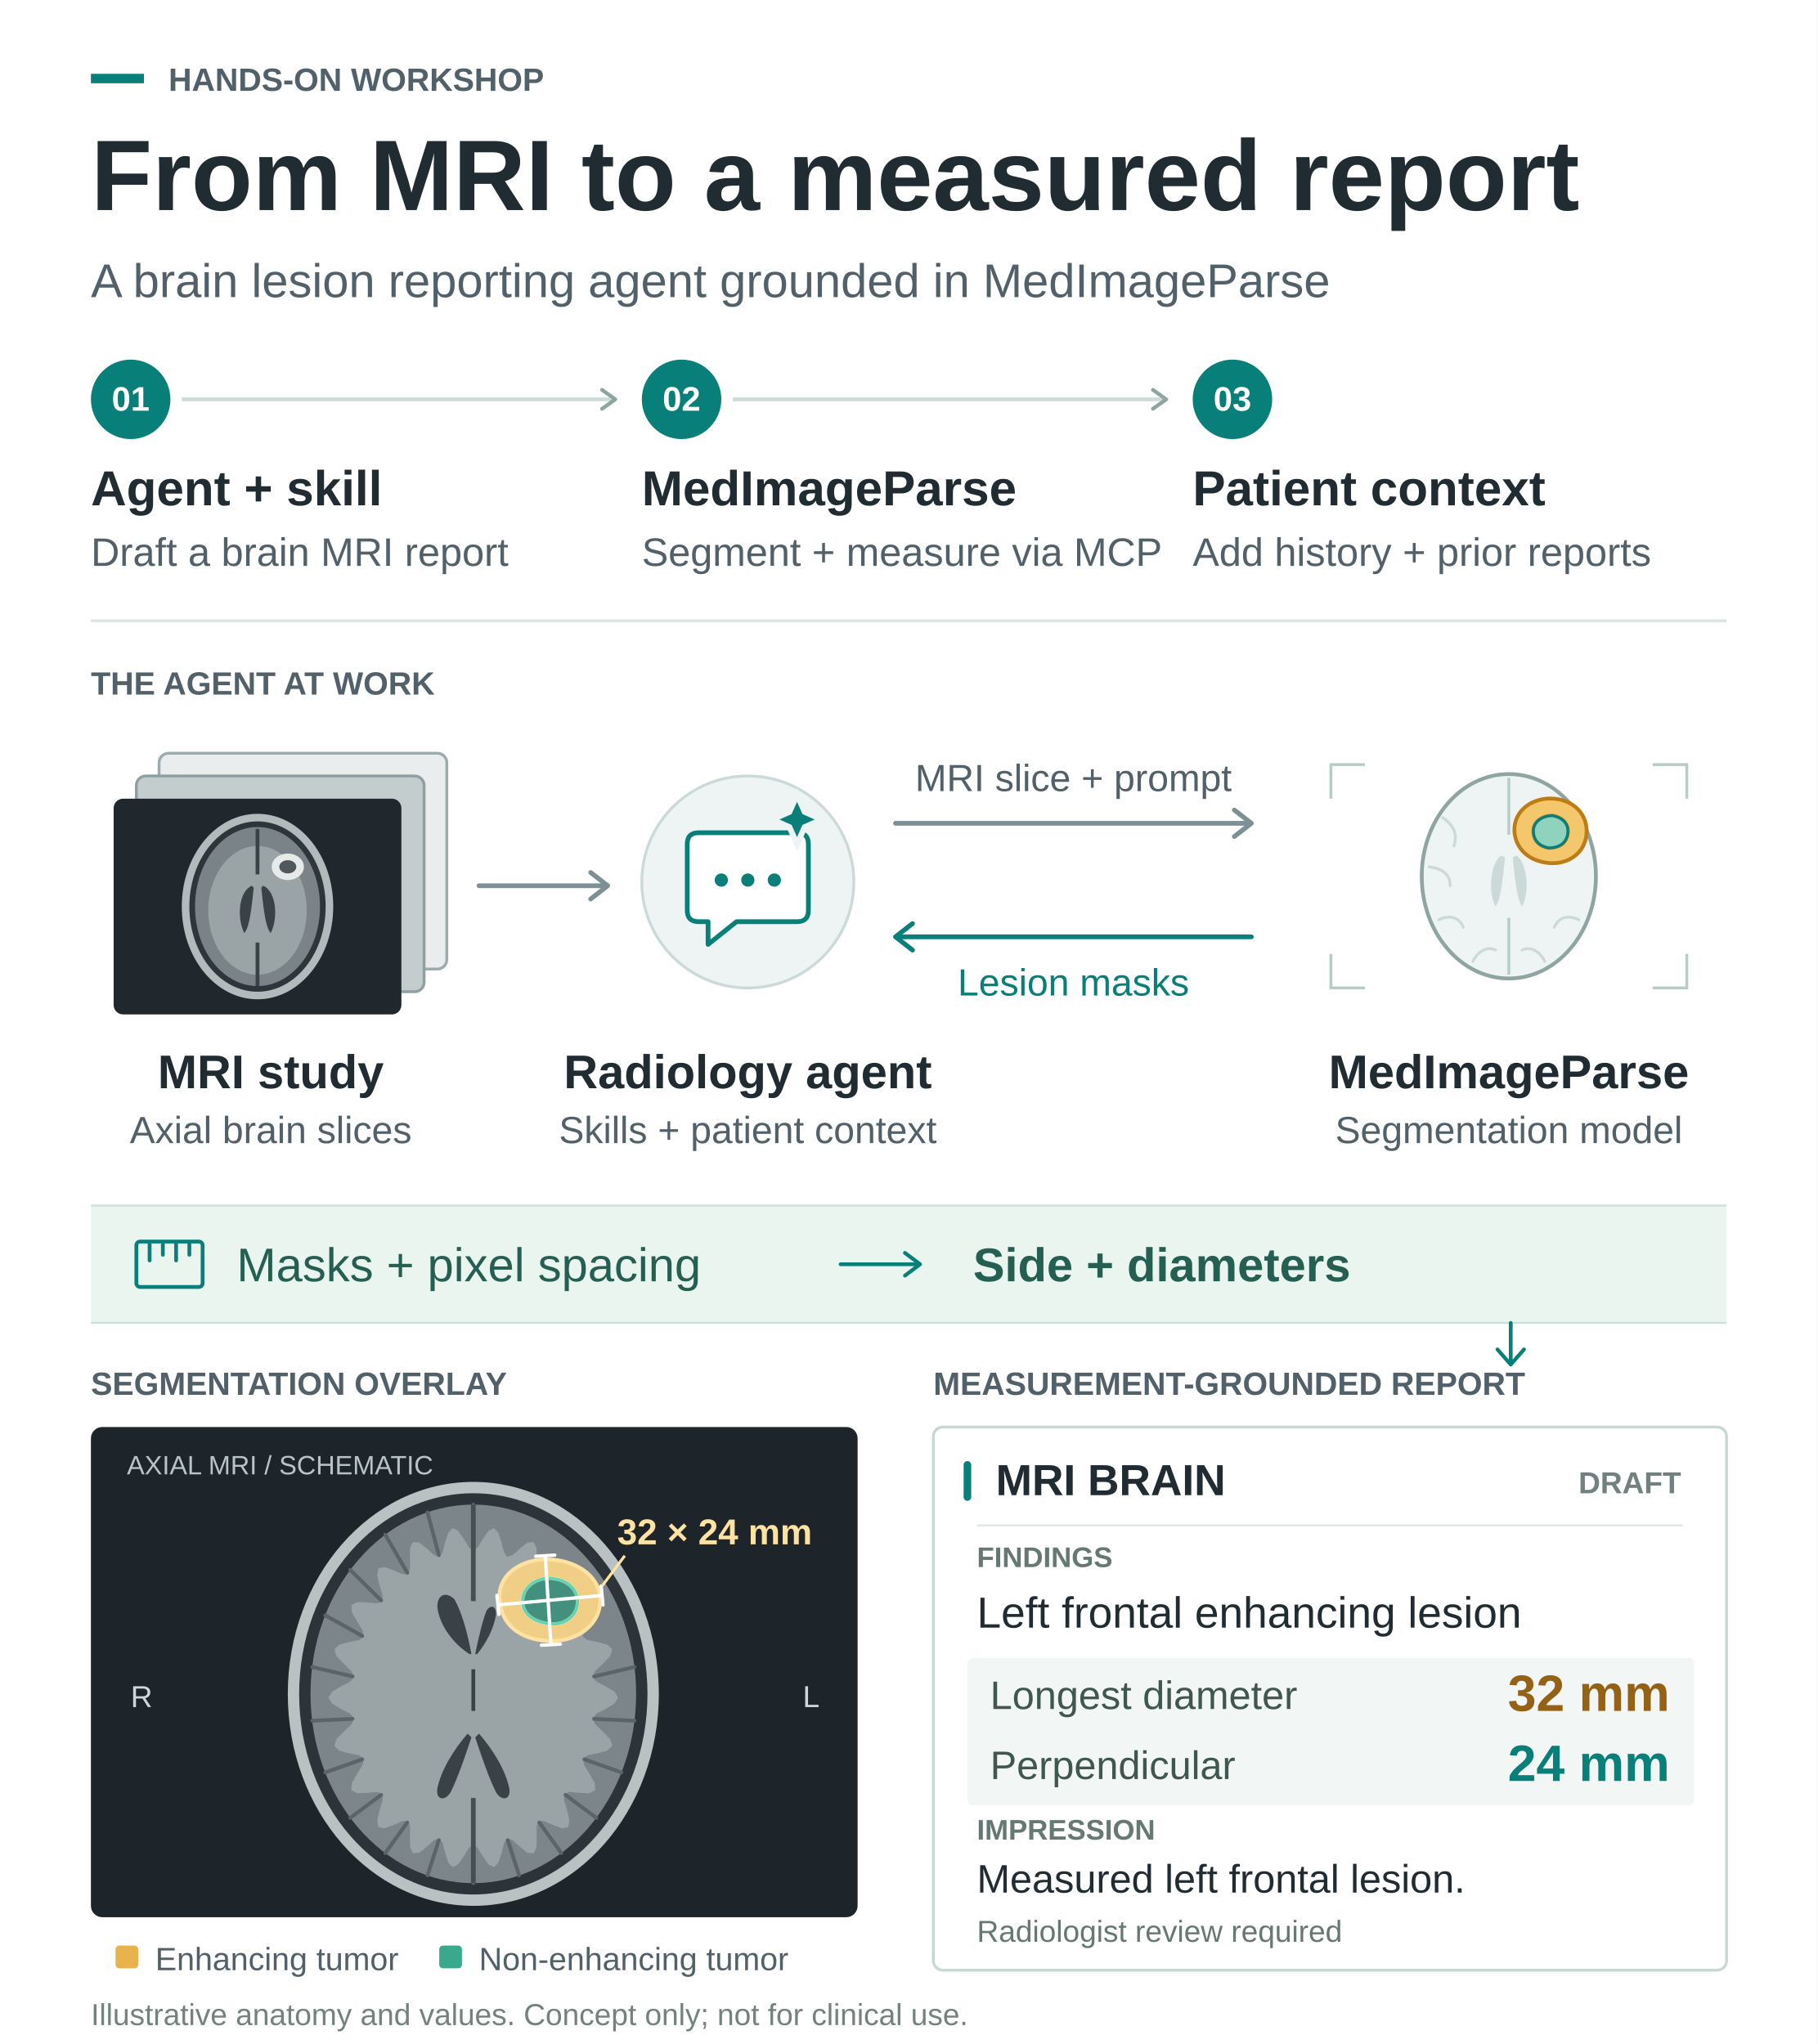
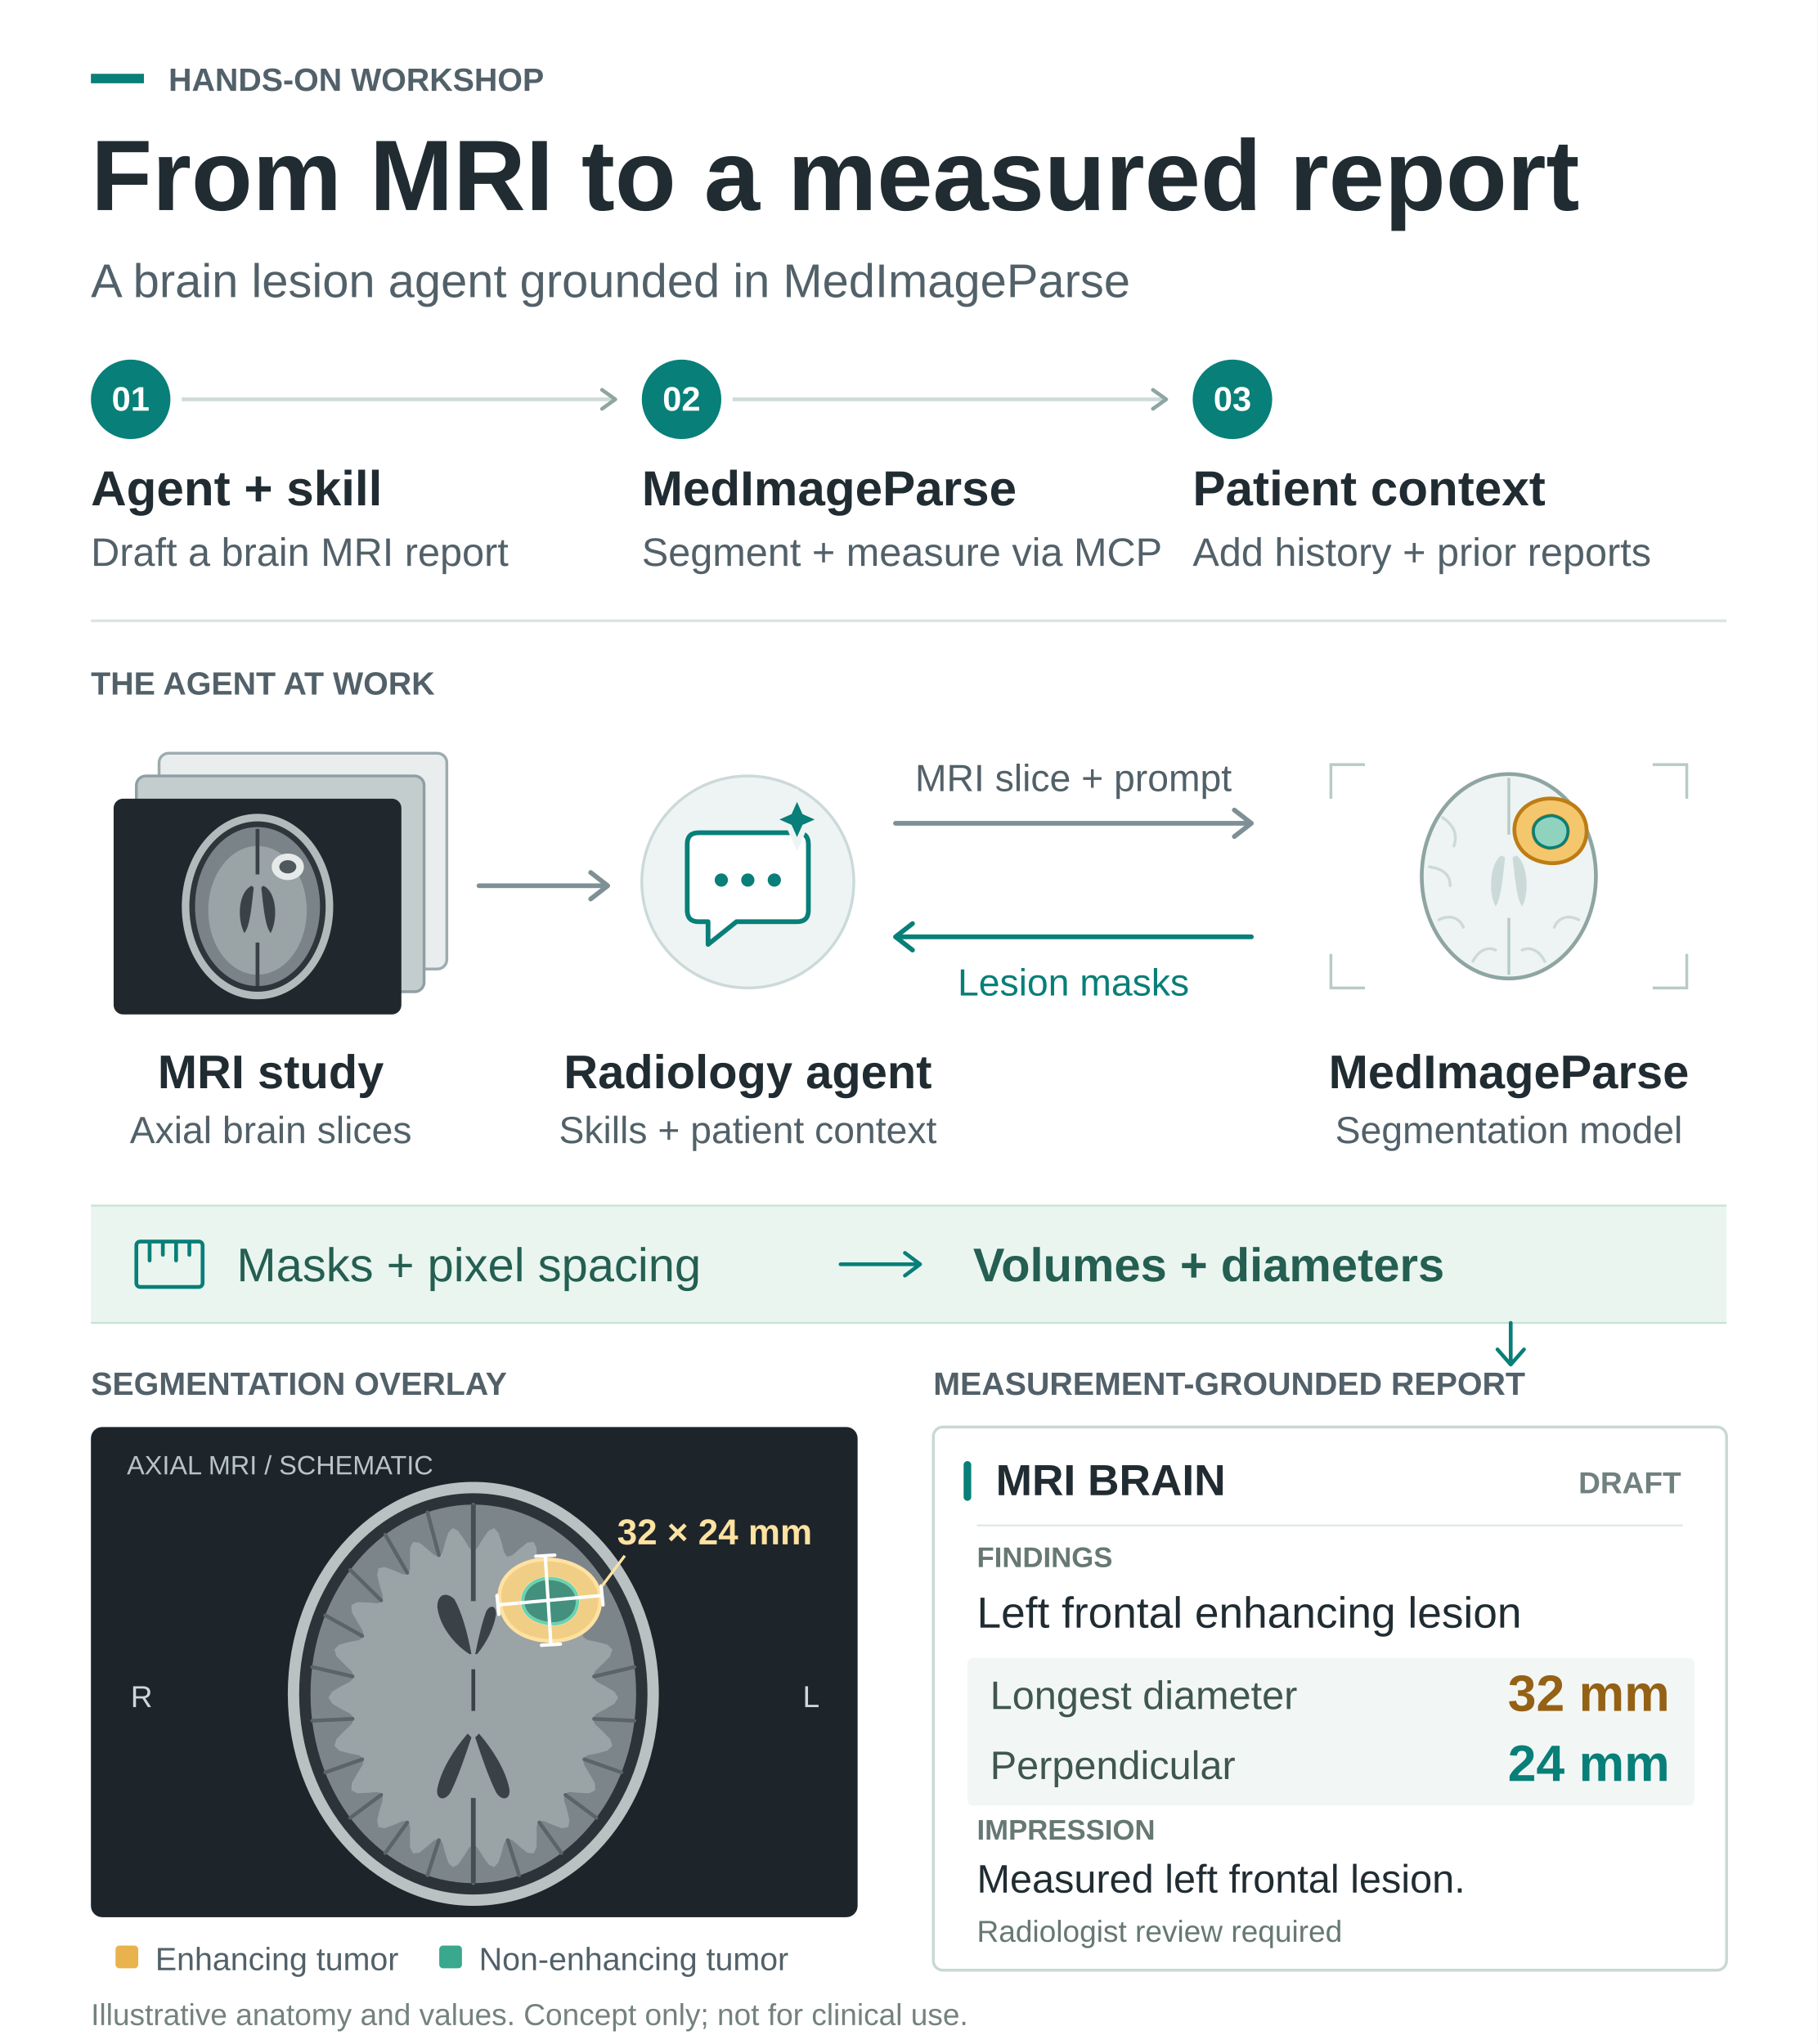
<svg xmlns="http://www.w3.org/2000/svg" width="6.667in" height="7.5in" viewBox="0 0 960 1080" role="img" aria-labelledby="title description">
  <rect width="960" height="1080" fill="#FFFFFF" />
  <g font-family="Aptos, Segoe UI, Arial, sans-serif" letter-spacing="0">
    <rect x="48" y="39" width="28" height="5" fill="#087F78" />
    <text x="89" y="48" font-size="17" font-weight="700" fill="#526169">HANDS-ON WORKSHOP</text>
    <text x="48" y="111" font-size="53" font-weight="700" fill="#202C32">From MRI to a measured report</text>
-     <text x="48" y="157" font-size="25" fill="#526169">A brain lesion reporting agent grounded in MedImageParse</text>
+     <text x="48" y="157" font-size="25" fill="#526169">A brain lesion agent grounded in MedImageParse</text>
    <path d="M96 211 H325 M387 211 H616" fill="none" stroke="#CEDBD9" stroke-width="2" />
    <path d="M318 206 L325 211 L318 216 M609 206 L616 211 L609 216" fill="none" stroke="#8EA5A2" stroke-width="2" stroke-linecap="round" stroke-linejoin="round" />
    <circle cx="69" cy="211" r="21" fill="#087F78" />
    <circle cx="360" cy="211" r="21" fill="#087F78" />
    <circle cx="651" cy="211" r="21" fill="#087F78" />
    <g font-size="18" font-weight="700" fill="#FFFFFF" text-anchor="middle">
      <text x="69" y="217">01</text>
      <text x="360" y="217">02</text>
      <text x="651" y="217">03</text>
    </g>
    <g font-size="26" font-weight="700" fill="#202C32">
      <text x="48" y="267">Agent + skill</text>
      <text x="339" y="267">MedImageParse</text>
      <text x="630" y="267">Patient context</text>
    </g>
    <g font-size="21" fill="#526169">
      <text x="48" y="299">Draft a brain MRI report</text>
      <text x="339" y="299">Segment + measure via MCP</text>
      <text x="630" y="299">Add history + prior reports</text>
    </g>
    <path d="M48 328 H912" stroke="#DCE4E4" stroke-width="1.5" />
    <text x="48" y="367" font-size="17" font-weight="700" fill="#526169">THE AGENT AT WORK</text>
    <g stroke-linejoin="round">
      <rect x="84" y="398" width="152" height="114" rx="5" fill="#E9EDED" stroke="#9DABAF" stroke-width="1.5" />
      <rect x="72" y="410" width="152" height="114" rx="5" fill="#C4CDCE" stroke="#8F9FA3" stroke-width="1.5" />
      <rect x="60" y="422" width="152" height="114" rx="5" fill="#20282D" />
      <ellipse cx="136" cy="479" rx="40" ry="49" fill="#B3BABC" />
      <ellipse cx="136" cy="479" rx="36" ry="45" fill="#2E363B" />
      <ellipse cx="136" cy="479" rx="33" ry="42" fill="#7A8488" />
      <ellipse cx="136" cy="481" rx="26" ry="34" fill="#9AA3A6" />
      <path d="M136 438 V462 M136 498 V521" stroke="#3A4247" stroke-width="2" />
      <path d="M133 468 C126 471 125 485 129 493 C132 490 133 478 134 469 Z" fill="#3A4247" />
      <path d="M139 468 C146 471 147 485 143 493 C140 490 139 478 138 469 Z" fill="#3A4247" />
      <ellipse cx="152" cy="458" rx="8.5" ry="7" fill="#E6EAE8" />
      <ellipse cx="152" cy="458" rx="4.5" ry="3.5" fill="#4F585C" />
    </g>
    <path d="M253 468 H321 M312 461 L321 468 L312 475" fill="none" stroke="#7D9095" stroke-width="2.5" stroke-linecap="round" stroke-linejoin="round" />
    <circle cx="395" cy="466" r="56" fill="#EEF4F3" stroke="#CBDAD8" stroke-width="1.5" />
    <path d="M369 440 H421 Q427 440 427 446 V481 Q427 487 421 487 H389 L374 499 V487 H369 Q363 487 363 481 V446 Q363 440 369 440 Z" fill="#FFFFFF" stroke="#087F78" stroke-width="2.5" stroke-linejoin="round" />
    <g fill="#087F78">
      <circle cx="381" cy="465" r="3.5" />
      <circle cx="395" cy="465" r="3.5" />
      <circle cx="409" cy="465" r="3.5" />
    </g>
    <path d="M421 420 L425 429 L434 433 L425 437 L421 446 L417 437 L408 433 L417 429 Z" fill="#087F78" stroke="#EEF4F3" stroke-width="3" />
    <path d="M473 435 H661 M652 428 L661 435 L652 442" fill="none" stroke="#7D9095" stroke-width="2.5" stroke-linecap="round" stroke-linejoin="round" />
    <text x="567" y="418" text-anchor="middle" font-size="20" fill="#526169">MRI slice + prompt</text>
    <path d="M661 495 H473 M482 488 L473 495 L482 502" fill="none" stroke="#087F78" stroke-width="2.5" stroke-linecap="round" stroke-linejoin="round" />
    <text x="567" y="526" text-anchor="middle" font-size="20" fill="#087F78">Lesion masks</text>
    <g fill="none" stroke="#B7CBC7" stroke-width="1.5">
      <path d="M703 422 V404 H721 M873 404 H891 V422 M891 504 V522 H873 M721 522 H703 V504" />
    </g>
    <ellipse cx="797" cy="463" rx="46" ry="54" fill="#EEF4F3" stroke="#8EA5A2" stroke-width="2" />
    <path d="M797 411 V441 M797 485 V515" stroke="#B7CBC7" stroke-width="1.5" />
    <g fill="none" stroke="#CBDAD8" stroke-width="1.5" stroke-linecap="round">
      <path d="M762 432 C768 436 770 441 768 447" />
      <path d="M755 458 C762 459 766 462 766 468" />
      <path d="M760 486 C766 483 771 485 773 490" />
      <path d="M778 508 C781 502 786 500 790 502" />
      <path d="M834 486 C828 483 823 485 821 490" />
      <path d="M816 508 C813 502 808 500 804 502" />
    </g>
    <path d="M793 452 C787 456 786 472 790 479 C793 475 794 462 795 453 Z" fill="#CBDAD8" />
    <path d="M801 452 C807 456 808 472 804 479 C801 475 800 462 799 453 Z" fill="#CBDAD8" />
    <path d="M800 440 C799 428 810 421 821 422 C832 423 839 431 838 441 C837 451 828 457 818 456 C808 455 801 449 800 440 Z M810 439 C810 434 815 431 820 431 C826 432 829 436 828 441 C827 446 823 448 818 448 C813 447 810 444 810 439 Z" fill="#F4C76D" fill-rule="evenodd" stroke="#BD7C14" stroke-width="2" />
    <path d="M810 439 C810 434 815 431 820 431 C826 432 829 436 828 441 C827 446 823 448 818 448 C813 447 810 444 810 439 Z" fill="#8FD3BE" stroke="#087F78" stroke-width="1.5" />
    <g text-anchor="middle">
      <g font-size="25" font-weight="700" fill="#202C32">
        <text x="143" y="575">MRI study</text>
        <text x="395" y="575">Radiology agent</text>
        <text x="797" y="575">MedImageParse</text>
      </g>
      <g font-size="20" fill="#526169">
        <text x="143" y="604">Axial brain slices</text>
        <text x="395" y="604">Skills + patient context</text>
        <text x="797" y="604">Segmentation model</text>
      </g>
    </g>
    <rect x="48" y="637" width="864" height="62" fill="#EAF5F0" />
    <path d="M48 637 H912 M48 699 H912" stroke="#C7E2D8" stroke-width="1" />
    <g fill="none" stroke="#087F78" stroke-width="2" stroke-linecap="round" stroke-linejoin="round">
      <rect x="72" y="656" width="35" height="24" rx="2" />
      <path d="M79 657 V666 M86 657 V663 M93 657 V666 M100 657 V663" />
      <path d="M444 668 H486 M478 662 L486 668 L478 674" />
    </g>
    <text x="125" y="677" font-size="25" fill="#245F51">Masks + pixel spacing</text>
-     <text x="514" y="677" font-size="25" font-weight="700" fill="#245F51">Side + diameters</text>
+     <text x="514" y="677" font-size="25" font-weight="700" fill="#245F51">Volumes + diameters</text>
    <path d="M798 699 V721 M791 713 L798 721 L805 713" fill="none" stroke="#087F78" stroke-width="2" stroke-linecap="round" stroke-linejoin="round" />
    <text x="48" y="737" font-size="17" font-weight="700" fill="#526169">SEGMENTATION OVERLAY</text>
    <text x="493" y="737" font-size="17" font-weight="700" fill="#526169">MEASUREMENT-GROUNDED REPORT</text>
    <rect x="48" y="754" width="405" height="259" rx="6" fill="#1D252B" />
    <text x="67" y="779" font-size="14" fill="#B9C4C7">AXIAL MRI / SCHEMATIC</text>
    <text x="69" y="902" font-size="16" fill="#CFD7D8">R</text>
    <text x="424" y="902" font-size="16" fill="#CFD7D8">L</text>
    <ellipse cx="250" cy="895" rx="98" ry="112" fill="#B9C1C3" />
    <ellipse cx="250" cy="895" rx="92" ry="106" fill="#2C3439" />
    <ellipse cx="250" cy="895" rx="86" ry="100" fill="#7C868A" />
    <path d="M326.5 897 L324.5 900.2 L319.8 903 L315 905.5 L312.9 908 L314.4 911.1 L318.4 914.9 L322.3 918.9 L323.4 922.5 L320.8 925 L315.6 926.4 L310.4 927.4 L307.8 929.2 L308.5 932.5 L311.4 937.3 L314.2 942.2 L314.4 945.9 L311.3 947.5 L306 947.3 L300.9 946.8 L298 947.8 L297.9 951.1 L299.5 956.4 L300.8 961.8 L300.1 965.4 L296.8 966 L291.9 964.2 L287.3 962.2 L284.3 962.2 L283.4 965.3 L283.5 970.7 L283.4 976.2 L281.8 979.3 L278.5 978.9 L274.5 975.7 L270.7 972.3 L267.9 971.4 L266.2 973.9 L264.9 979.1 L263.2 984.2 L260.9 986.6 L258 985.1 L255 980.8 L252.3 976.4 L250 974.5 L247.7 976.4 L245 980.8 L242 985.1 L239.1 986.6 L236.8 984.2 L235.1 979.1 L233.8 973.9 L232.1 971.4 L229.3 972.3 L225.5 975.7 L221.5 978.9 L218.2 979.3 L216.6 976.2 L216.5 970.7 L216.6 965.3 L215.7 962.2 L212.7 962.2 L208.1 964.2 L203.2 966 L199.9 965.4 L199.2 961.8 L200.5 956.4 L202.1 951.1 L202 947.8 L199.1 946.8 L194 947.3 L188.7 947.5 L185.6 945.9 L185.8 942.2 L188.6 937.3 L191.5 932.5 L192.2 929.2 L189.6 927.4 L184.4 926.4 L179.2 925 L176.6 922.5 L177.7 918.9 L181.6 914.9 L185.6 911.1 L187.1 908 L185 905.5 L180.2 903 L175.5 900.2 L173.5 897 L175.5 893.8 L180.2 891 L185 888.5 L187.1 886 L185.6 882.9 L181.6 879.1 L177.7 875.1 L176.6 871.5 L179.2 869 L184.4 867.6 L189.6 866.6 L192.2 864.8 L191.5 861.5 L188.6 856.7 L185.8 851.8 L185.6 848.1 L188.7 846.5 L194 846.7 L199.1 847.2 L202 846.2 L202.1 842.9 L200.5 837.6 L199.2 832.2 L199.9 828.6 L203.2 828 L208.1 829.8 L212.7 831.8 L215.7 831.8 L216.6 828.7 L216.5 823.3 L216.6 817.8 L218.2 814.7 L221.5 815.1 L225.5 818.3 L229.3 821.7 L232.1 822.6 L233.8 820.1 L235.1 814.9 L236.8 809.8 L239.1 807.4 L242 808.9 L245 813.2 L247.7 817.6 L250 819.5 L252.3 817.6 L255 813.2 L258 808.9 L260.9 807.4 L263.2 809.8 L264.9 814.9 L266.2 820.1 L267.9 822.6 L270.7 821.7 L274.5 818.3 L278.5 815.1 L281.8 814.7 L283.4 817.8 L283.5 823.3 L283.4 828.7 L284.3 831.8 L287.3 831.8 L291.9 829.8 L296.8 828 L300.1 828.6 L300.8 832.2 L299.5 837.6 L297.9 842.9 L298 846.2 L300.9 847.2 L306 846.7 L311.3 846.5 L314.4 848.1 L314.2 851.8 L311.4 856.7 L308.5 861.5 L307.8 864.8 L310.4 866.6 L315.6 867.6 L320.8 869 L323.4 871.5 L322.3 875.1 L318.4 879.1 L314.4 882.9 L312.9 886 L315 888.5 L319.8 891 L324.5 893.8 Z" fill="#9AA3A6" />
    <g fill="none" stroke="#5B6468" stroke-width="2" stroke-linecap="round">
      <path d="M335.1 909.2 L313.8 908.2" />
      <path d="M328.2 936.5 L308.7 929.6" />
      <path d="M315 960.5 L298.7 948.4" />
      <path d="M296.5 979.1 L284.9 963" />
      <path d="M274.2 990.9 L268.2 972.3" />
      <path d="M250 995 L250 975.5" />
      <path d="M225.8 990.9 L231.8 972.3" />
      <path d="M203.5 979.1 L215.1 963" />
      <path d="M185 960.5 L201.3 948.4" />
      <path d="M171.8 936.5 L191.3 929.6" />
      <path d="M164.9 909.2 L186.2 908.2" />
      <path d="M164.9 880.8 L186.2 885.8" />
      <path d="M171.8 853.5 L191.3 864.4" />
      <path d="M185 829.5 L201.3 845.6" />
      <path d="M203.5 810.9 L215.1 831" />
      <path d="M225.8 799.1 L231.8 821.7" />
      <path d="M250 795 L250 818.5" />
      <path d="M335.1 880.8 L313.8 885.8" />
    </g>
    <path d="M250 795 V846 M250 950 V995" stroke="#454E53" stroke-width="2.5" />
    <g fill="#3A4247">
      <path d="M248 874 C240 869 232 859 231 849 C231 842 236 841 240 845 C244 852 247 863 249 874 Z" />
      <path d="M252 874 C257 868 261 860 262 853 C262 848 259 848 257 851 C255 856 253 864 251 874 Z" />
      <path d="M249 882 H251 V904 H249 Z" />
      <path d="M247 916 C240 924 233 935 231 945 C230 951 235 952 238 947 C242 939 246 927 249 918 Z" />
      <path d="M253 916 C260 924 267 935 269 945 C270 951 265 952 262 947 C258 939 254 927 251 918 Z" />
    </g>
    <path d="M264 846 C262 832 276 823 291 824 C306 825 318 834 317 847 C316 860 303 868 289 867 C274 866 265 858 264 846 Z" fill="#E6EAE8" />
    <path d="M276 846 C276 838 284 833 292 834 C301 835 306 841 305 848 C304 855 297 859 290 858 C282 857 276 853 276 846 Z" fill="#4F585C" />
    <path d="M264 846 C262 832 276 823 291 824 C306 825 318 834 317 847 C316 860 303 868 289 867 C274 866 265 858 264 846 Z M276 846 C276 838 284 833 292 834 C301 835 306 841 305 848 C304 855 297 859 290 858 C282 857 276 853 276 846 Z" fill="#F4C76D" fill-opacity="0.8" fill-rule="evenodd" stroke="#FFE2A1" stroke-width="2" />
    <path d="M276 846 C276 838 284 833 292 834 C301 835 306 841 305 848 C304 855 297 859 290 858 C282 857 276 853 276 846 Z" fill="#39BD9B" fill-opacity="0.55" stroke="#65D4B6" stroke-width="1.5" />
    <g fill="none" stroke="#FFFFFF" stroke-width="1.8" stroke-linecap="round">
      <path d="M263 848 L318 843 M262.5 843 L263.5 853 M317.5 838 L318.5 848" />
      <path d="M288 822 L291 869 M283 822.3 L293 821.7 M286 869.3 L296 868.7" />
    </g>
    <path d="M318 838 L330 822" fill="none" stroke="#FFE2A1" stroke-width="1.5" />
    <text x="326" y="816" font-size="19" font-weight="700" fill="#FFE2A1">32 × 24 mm</text>
    <g font-size="17" fill="#526169">
      <rect x="61" y="1028" width="12" height="12" rx="2" fill="#E8B24D" />
      <text x="82" y="1041">Enhancing tumor</text>
      <rect x="232" y="1028" width="12" height="12" rx="2" fill="#39A88C" />
      <text x="253" y="1041">Non-enhancing tumor</text>
    </g>
    <rect x="493" y="754" width="419" height="287" rx="5" fill="#FFFFFF" stroke="#C9D8D5" stroke-width="1.5" />
    <path d="M511 774 V791" stroke="#087F78" stroke-width="4" stroke-linecap="round" />
    <text x="526" y="790" font-size="23" font-weight="700" fill="#202C32">MRI BRAIN</text>
    <text x="888" y="789" text-anchor="end" font-size="16" font-weight="700" fill="#71817F">DRAFT</text>
    <path d="M516 806 H889" stroke="#E0E7E5" stroke-width="1" />
    <text x="516" y="828" font-size="15" font-weight="700" fill="#667873">FINDINGS</text>
    <text x="516" y="860" font-size="23" fill="#202C32">Left frontal enhancing lesion</text>
    <rect x="511" y="876" width="384" height="78" rx="3" fill="#F2F7F5" />
    <g font-size="21" fill="#405650">
      <text x="523" y="903">Longest diameter</text>
      <text x="523" y="940">Perpendicular</text>
    </g>
    <g text-anchor="end" font-size="27" font-weight="700">
      <text x="882" y="904" fill="#956115">32 mm</text>
      <text x="882" y="941" fill="#087F78">24 mm</text>
    </g>
    <text x="516" y="972" font-size="15" font-weight="700" fill="#667873">IMPRESSION</text>
    <text x="516" y="1000" font-size="21" fill="#202C32">Measured left frontal lesion.</text>
    <text x="516" y="1026" font-size="16" fill="#667873">Radiologist review required</text>
    <text x="48" y="1070" font-size="16" fill="#73827F">Illustrative anatomy and values. Concept only; not for clinical use.</text>
  </g>
</svg>
